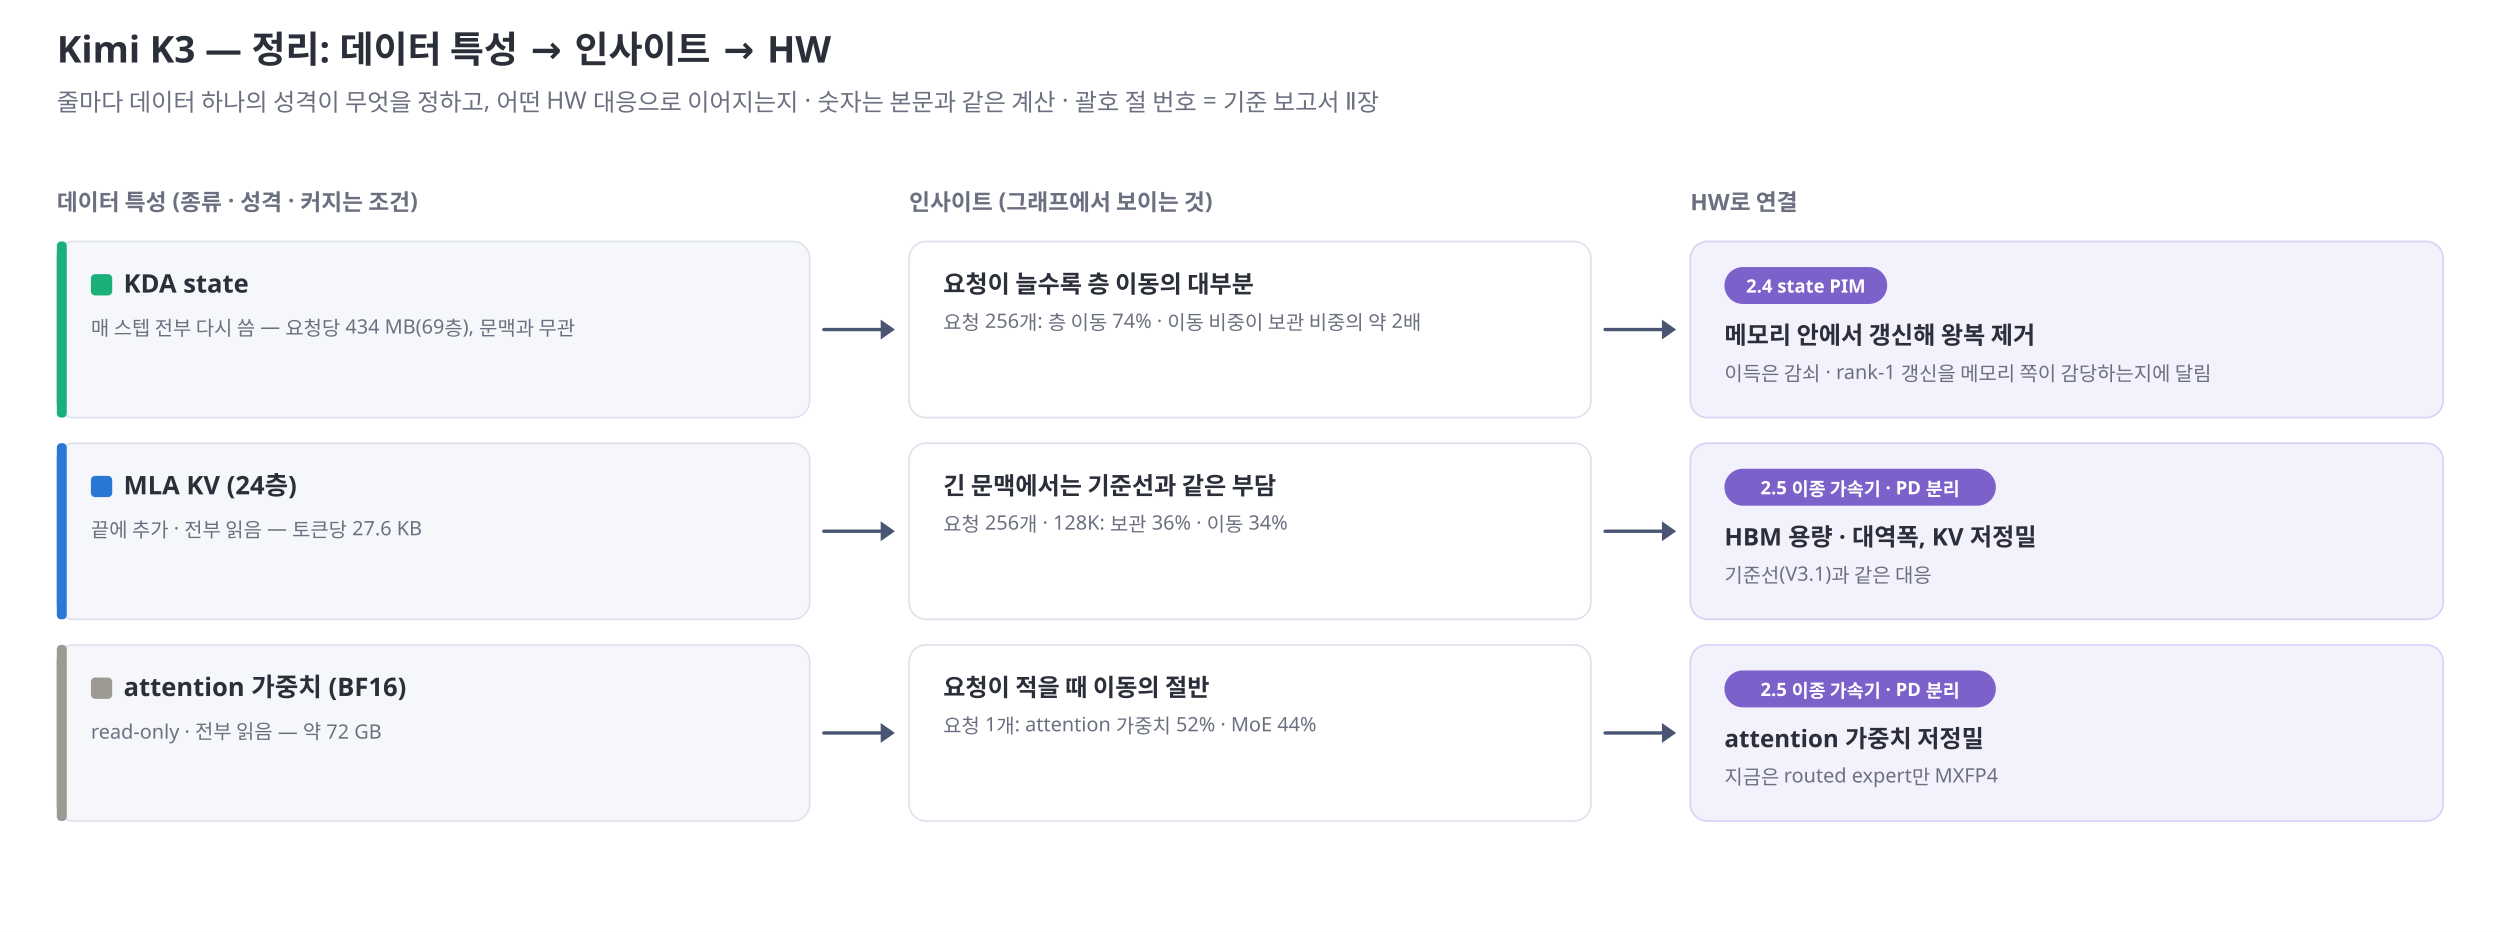
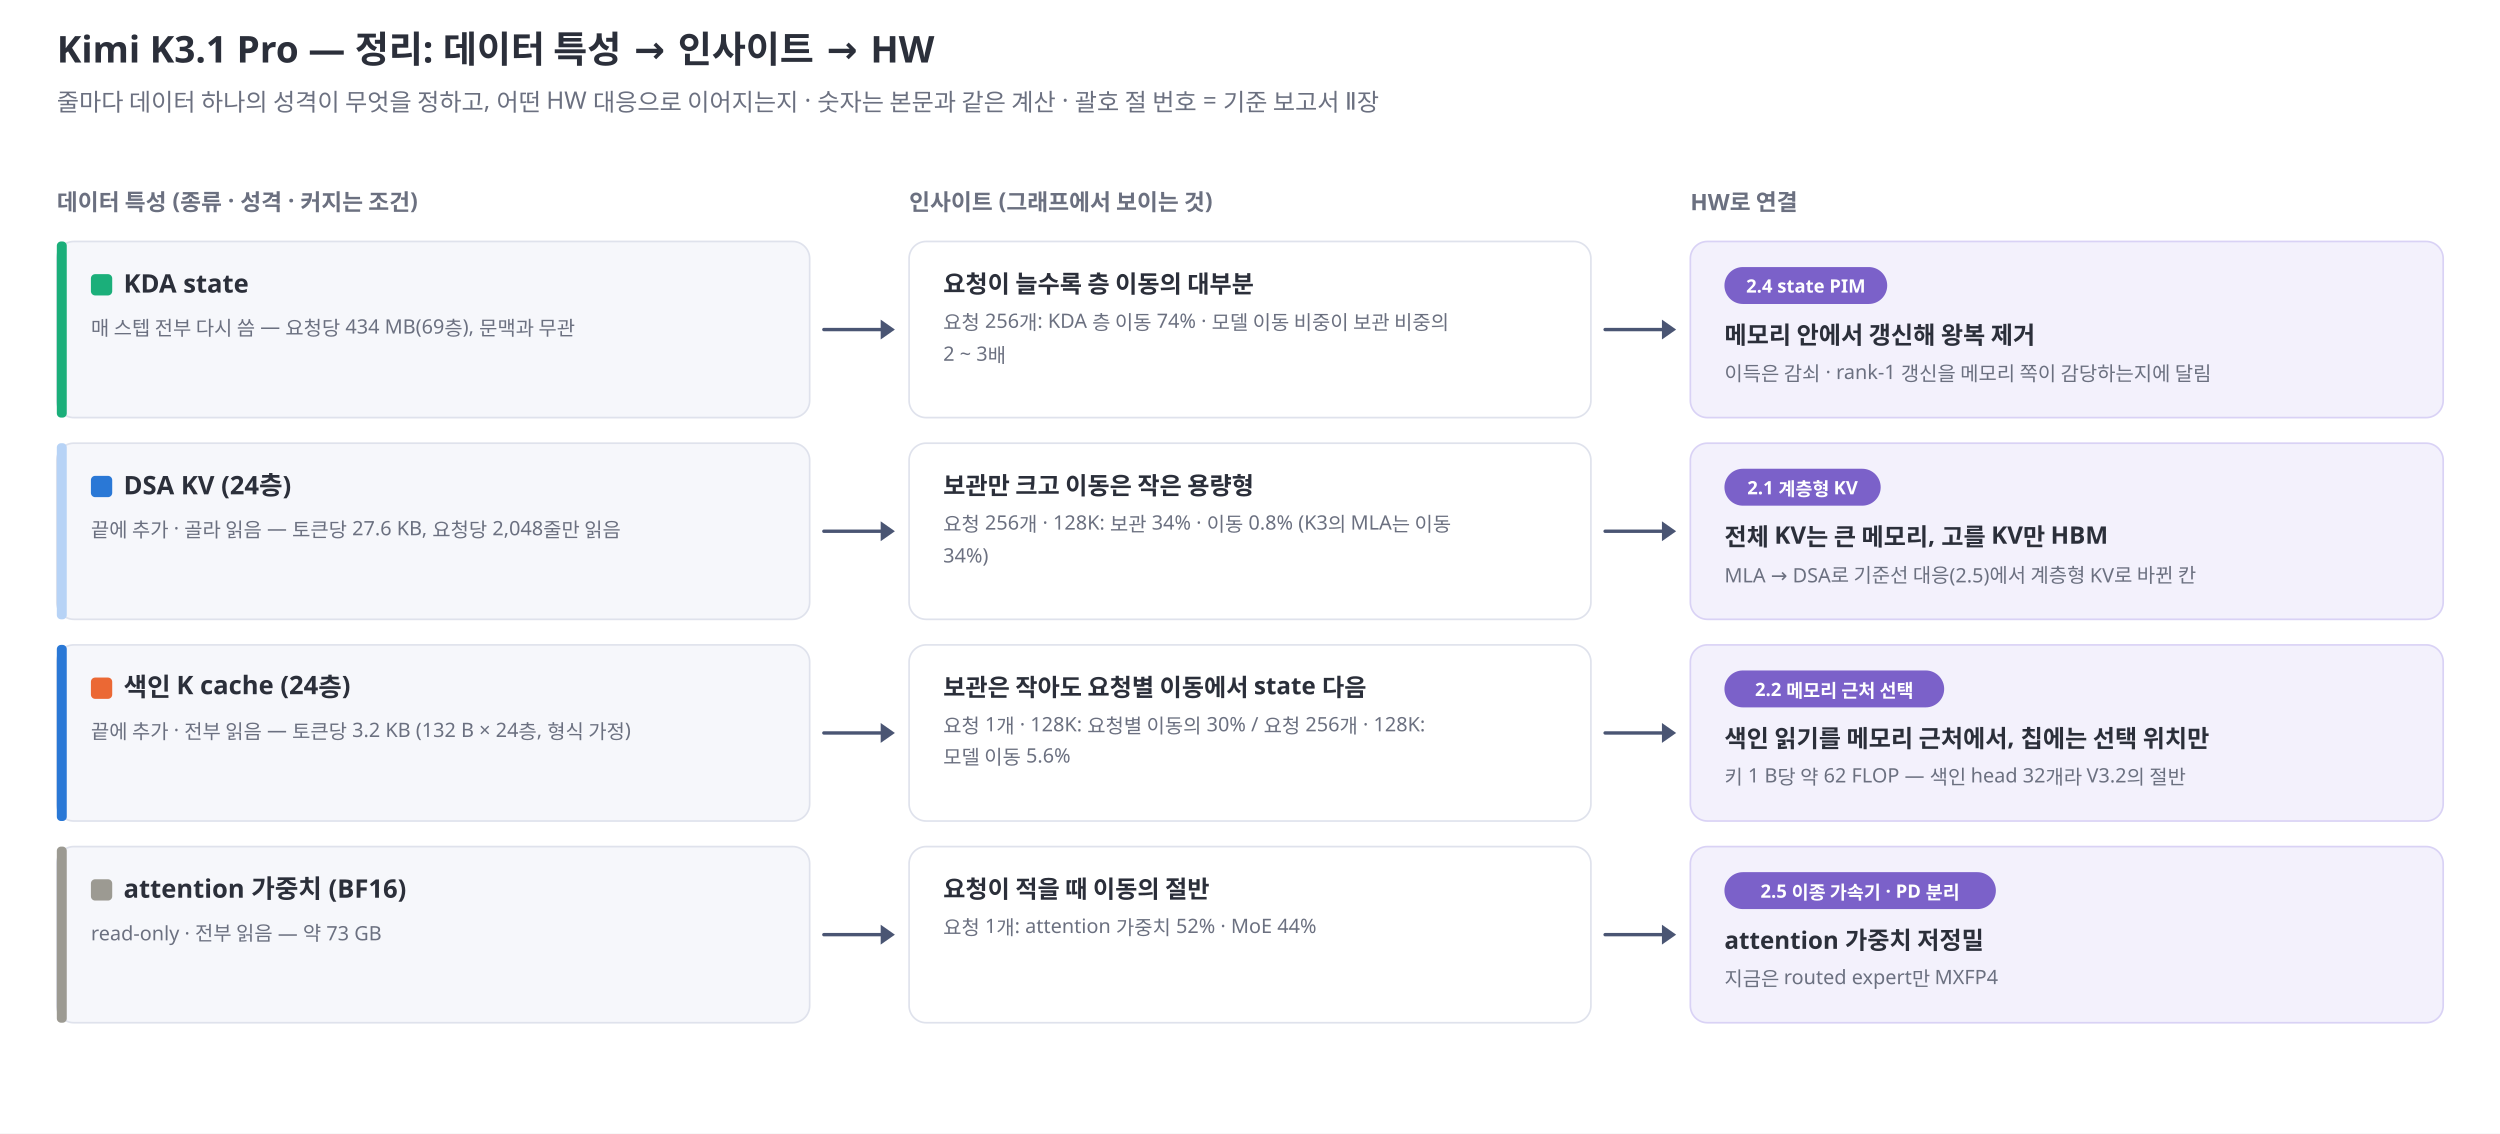
- <svg xmlns="http://www.w3.org/2000/svg" viewBox="0 0 1760 656" width="1760" height="656">
+ <svg xmlns="http://www.w3.org/2000/svg" viewBox="0 0 1760 798" width="1760" height="798">
  <rect width="100%" height="100%" fill="#ffffff" />
-   <text x="40.0" y="44.0" font-family="'Noto Sans KR','Malgun Gothic',sans-serif" font-size="26" text-anchor="start" font-weight="700" fill="#2b2f3a">Kimi K3 — 정리: 데이터 특성 → 인사이트 → HW</text>
+   <text x="40.0" y="44.0" font-family="'Noto Sans KR','Malgun Gothic',sans-serif" font-size="26" text-anchor="start" font-weight="700" fill="#2b2f3a">Kimi K3.1 Pro — 정리: 데이터 특성 → 인사이트 → HW</text>
  <text x="40.0" y="78.0" font-family="'Noto Sans KR','Malgun Gothic',sans-serif" font-size="17" text-anchor="start" font-weight="400" fill="#6b7080">줄마다 데이터 하나의 성격이 무엇을 정하고, 어떤 HW 대응으로 이어지는지 · 숫자는 본문과 같은 계산 · 괄호 절 번호 = 기준 보고서 Ⅱ장</text>
  <text x="40.0" y="148.0" font-family="'Noto Sans KR','Malgun Gothic',sans-serif" font-size="16" text-anchor="start" font-weight="700" fill="#6b7080">데이터 특성 (종류 · 성격 · 커지는 조건)</text>
  <text x="640.0" y="148.0" font-family="'Noto Sans KR','Malgun Gothic',sans-serif" font-size="16" text-anchor="start" font-weight="700" fill="#6b7080">인사이트 (그래프에서 보이는 것)</text>
  <text x="1190.0" y="148.0" font-family="'Noto Sans KR','Malgun Gothic',sans-serif" font-size="16" text-anchor="start" font-weight="700" fill="#6b7080">HW로 연결</text>
  <rect x="40.0" y="170.0" width="530.0" height="124.0" rx="12" fill="#f6f7fb" stroke="#dfe2ec" stroke-width="1.2" />
  <rect x="40.0" y="170.0" width="7.0" height="124.0" rx="3" fill="#1baf7a" stroke="none" stroke-width="1.5" />
  <rect x="64.0" y="193.0" width="15.0" height="15.0" rx="3" fill="#1baf7a" stroke="none" stroke-width="1" />
  <text x="87.0" y="206.0" font-family="'Noto Sans KR','Malgun Gothic',sans-serif" font-size="18" text-anchor="start" font-weight="600" fill="#2b2f3a">KDA state</text>
  <text x="64.0" y="236.0" font-family="'Noto Sans KR','Malgun Gothic',sans-serif" font-size="14" text-anchor="start" font-weight="400" fill="#6b7080">매 스텝 전부 다시 씀 — 요청당 434 MB(69층), 문맥과 무관</text>
  <rect x="640.0" y="170.0" width="480.0" height="124.0" rx="12" fill="#ffffff" stroke="#dfe2ec" stroke-width="1.2" />
  <text x="664.0" y="206.0" font-family="'Noto Sans KR','Malgun Gothic',sans-serif" font-size="17" text-anchor="start" font-weight="700" fill="#2b2f3a">요청이 늘수록 층 이동의 대부분</text>
-   <text x="664.0" y="232.0" font-family="'Noto Sans KR','Malgun Gothic',sans-serif" font-size="14" text-anchor="start" font-weight="400" fill="#6b7080">요청 256개: 층 이동 74% · 이동 비중이 보관 비중의 약 2배</text>
+   <text x="664.0" y="232.0" font-family="'Noto Sans KR','Malgun Gothic',sans-serif" font-size="14" text-anchor="start" font-weight="400" fill="#6b7080">요청 256개: KDA 층 이동 74% · 모델 이동 비중이 보관 비중의</text>
+   <text x="664.0" y="254.0" font-family="'Noto Sans KR','Malgun Gothic',sans-serif" font-size="14" text-anchor="start" font-weight="400" fill="#6b7080">2 ~ 3배</text>
  <rect x="1190.0" y="170.0" width="530.0" height="124.0" rx="12" fill="#f3f1fc" stroke="#d9d2f5" stroke-width="1.2" />
  <rect x="1214.0" y="188.0" width="114.6" height="26.0" rx="13" fill="#7b61c9" stroke="none" stroke-width="1.5" />
  <text x="1271.3" y="206.0" font-family="'Noto Sans KR','Malgun Gothic',sans-serif" font-size="13" text-anchor="middle" font-weight="700" fill="#ffffff">2.4 state PIM</text>
  <text x="1214.0" y="242.0" font-family="'Noto Sans KR','Malgun Gothic',sans-serif" font-size="17" text-anchor="start" font-weight="700" fill="#2b2f3a">메모리 안에서 갱신해 왕복 제거</text>
  <text x="1214.0" y="268.0" font-family="'Noto Sans KR','Malgun Gothic',sans-serif" font-size="14" text-anchor="start" font-weight="400" fill="#6b7080">이득은 감쇠 · rank-1 갱신을 메모리 쪽이 감당하는지에 달림</text>
  <line x1="580.0" y1="232.0" x2="622.0" y2="232.0" stroke="#4a5573" stroke-width="2.4" stroke-linecap="round" />
  <path d="M620.0,225.0 L630.0,232.0 L620.0,239.0 Z" fill="#4a5573" />
  <line x1="1130.0" y1="232.0" x2="1172.0" y2="232.0" stroke="#4a5573" stroke-width="2.4" stroke-linecap="round" />
  <path d="M1170.0,225.0 L1180.0,232.0 L1170.0,239.0 Z" fill="#4a5573" />
  <rect x="40.0" y="312.0" width="530.0" height="124.0" rx="12" fill="#f6f7fb" stroke="#dfe2ec" stroke-width="1.2" />
-   <rect x="40.0" y="312.0" width="7.0" height="124.0" rx="3" fill="#2a78d6" stroke="none" stroke-width="1.5" />
+   <rect x="40.0" y="312.0" width="7.0" height="124.0" rx="3" fill="#b7d3f6" stroke="none" stroke-width="1.5" />
  <rect x="64.0" y="335.0" width="15.0" height="15.0" rx="3" fill="#2a78d6" stroke="none" stroke-width="1" />
-   <text x="87.0" y="348.0" font-family="'Noto Sans KR','Malgun Gothic',sans-serif" font-size="18" text-anchor="start" font-weight="600" fill="#2b2f3a">MLA KV (24층)</text>
-   <text x="64.0" y="378.0" font-family="'Noto Sans KR','Malgun Gothic',sans-serif" font-size="14" text-anchor="start" font-weight="400" fill="#6b7080">끝에 추가 · 전부 읽음 — 토큰당 27.6 KB</text>
+   <text x="87.0" y="348.0" font-family="'Noto Sans KR','Malgun Gothic',sans-serif" font-size="18" text-anchor="start" font-weight="600" fill="#2b2f3a">DSA KV (24층)</text>
+   <text x="64.0" y="378.0" font-family="'Noto Sans KR','Malgun Gothic',sans-serif" font-size="14" text-anchor="start" font-weight="400" fill="#6b7080">끝에 추가 · 골라 읽음 — 토큰당 27.6 KB, 요청당 2,048줄만 읽음</text>
  <rect x="640.0" y="312.0" width="480.0" height="124.0" rx="12" fill="#ffffff" stroke="#dfe2ec" stroke-width="1.2" />
-   <text x="664.0" y="348.0" font-family="'Noto Sans KR','Malgun Gothic',sans-serif" font-size="17" text-anchor="start" font-weight="700" fill="#2b2f3a">긴 문맥에서는 기준선과 같은 부담</text>
-   <text x="664.0" y="374.0" font-family="'Noto Sans KR','Malgun Gothic',sans-serif" font-size="14" text-anchor="start" font-weight="400" fill="#6b7080">요청 256개 · 128K: 보관 36% · 이동 34%</text>
+   <text x="664.0" y="348.0" font-family="'Noto Sans KR','Malgun Gothic',sans-serif" font-size="17" text-anchor="start" font-weight="700" fill="#2b2f3a">보관만 크고 이동은 작은 용량형</text>
+   <text x="664.0" y="374.0" font-family="'Noto Sans KR','Malgun Gothic',sans-serif" font-size="14" text-anchor="start" font-weight="400" fill="#6b7080">요청 256개 · 128K: 보관 34% · 이동 0.8% (K3의 MLA는 이동</text>
+   <text x="664.0" y="396.0" font-family="'Noto Sans KR','Malgun Gothic',sans-serif" font-size="14" text-anchor="start" font-weight="400" fill="#6b7080">34%)</text>
  <rect x="1190.0" y="312.0" width="530.0" height="124.0" rx="12" fill="#f3f1fc" stroke="#d9d2f5" stroke-width="1.2" />
-   <rect x="1214.0" y="330.0" width="191.1" height="26.0" rx="13" fill="#7b61c9" stroke="none" stroke-width="1.5" />
-   <text x="1309.5" y="348.0" font-family="'Noto Sans KR','Malgun Gothic',sans-serif" font-size="13" text-anchor="middle" font-weight="700" fill="#ffffff">2.5 이종 가속기 · PD 분리</text>
-   <text x="1214.0" y="384.0" font-family="'Noto Sans KR','Malgun Gothic',sans-serif" font-size="17" text-anchor="start" font-weight="700" fill="#2b2f3a">HBM 용량 · 대역폭, KV 저정밀</text>
-   <text x="1214.0" y="410.0" font-family="'Noto Sans KR','Malgun Gothic',sans-serif" font-size="14" text-anchor="start" font-weight="400" fill="#6b7080">기준선(V3.1)과 같은 대응</text>
+   <rect x="1214.0" y="330.0" width="110.0" height="26.0" rx="13" fill="#7b61c9" stroke="none" stroke-width="1.5" />
+   <text x="1269.0" y="348.0" font-family="'Noto Sans KR','Malgun Gothic',sans-serif" font-size="13" text-anchor="middle" font-weight="700" fill="#ffffff">2.1 계층형 KV</text>
+   <text x="1214.0" y="384.0" font-family="'Noto Sans KR','Malgun Gothic',sans-serif" font-size="17" text-anchor="start" font-weight="700" fill="#2b2f3a">전체 KV는 큰 메모리, 고를 KV만 HBM</text>
+   <text x="1214.0" y="410.0" font-family="'Noto Sans KR','Malgun Gothic',sans-serif" font-size="14" text-anchor="start" font-weight="400" fill="#6b7080">MLA → DSA로 기준선 대응(2.5)에서 계층형 KV로 바뀐 칸</text>
  <line x1="580.0" y1="374.0" x2="622.0" y2="374.0" stroke="#4a5573" stroke-width="2.4" stroke-linecap="round" />
  <path d="M620.0,367.0 L630.0,374.0 L620.0,381.0 Z" fill="#4a5573" />
  <line x1="1130.0" y1="374.0" x2="1172.0" y2="374.0" stroke="#4a5573" stroke-width="2.4" stroke-linecap="round" />
  <path d="M1170.0,367.0 L1180.0,374.0 L1170.0,381.0 Z" fill="#4a5573" />
  <rect x="40.0" y="454.0" width="530.0" height="124.0" rx="12" fill="#f6f7fb" stroke="#dfe2ec" stroke-width="1.2" />
-   <rect x="40.0" y="454.0" width="7.0" height="124.0" rx="3" fill="#9c9a92" stroke="none" stroke-width="1.5" />
-   <rect x="64.0" y="477.0" width="15.0" height="15.0" rx="3" fill="#9c9a92" stroke="none" stroke-width="1" />
-   <text x="87.0" y="490.0" font-family="'Noto Sans KR','Malgun Gothic',sans-serif" font-size="18" text-anchor="start" font-weight="600" fill="#2b2f3a">attention 가중치 (BF16)</text>
-   <text x="64.0" y="520.0" font-family="'Noto Sans KR','Malgun Gothic',sans-serif" font-size="14" text-anchor="start" font-weight="400" fill="#6b7080">read-only · 전부 읽음 — 약 72 GB</text>
+   <rect x="40.0" y="454.0" width="7.0" height="124.0" rx="3" fill="#2a78d6" stroke="none" stroke-width="1.5" />
+   <rect x="64.0" y="477.0" width="15.0" height="15.0" rx="3" fill="#eb6834" stroke="none" stroke-width="1" />
+   <text x="87.0" y="490.0" font-family="'Noto Sans KR','Malgun Gothic',sans-serif" font-size="18" text-anchor="start" font-weight="600" fill="#2b2f3a">색인 K cache (24층)</text>
+   <text x="64.0" y="520.0" font-family="'Noto Sans KR','Malgun Gothic',sans-serif" font-size="14" text-anchor="start" font-weight="400" fill="#6b7080">끝에 추가 · 전부 읽음 — 토큰당 3.2 KB (132 B × 24층, 형식 가정)</text>
  <rect x="640.0" y="454.0" width="480.0" height="124.0" rx="12" fill="#ffffff" stroke="#dfe2ec" stroke-width="1.2" />
-   <text x="664.0" y="490.0" font-family="'Noto Sans KR','Malgun Gothic',sans-serif" font-size="17" text-anchor="start" font-weight="700" fill="#2b2f3a">요청이 적을 때 이동의 절반</text>
-   <text x="664.0" y="516.0" font-family="'Noto Sans KR','Malgun Gothic',sans-serif" font-size="14" text-anchor="start" font-weight="400" fill="#6b7080">요청 1개: attention 가중치 52% · MoE 44%</text>
+   <text x="664.0" y="490.0" font-family="'Noto Sans KR','Malgun Gothic',sans-serif" font-size="17" text-anchor="start" font-weight="700" fill="#2b2f3a">보관은 작아도 요청별 이동에서 state 다음</text>
+   <text x="664.0" y="516.0" font-family="'Noto Sans KR','Malgun Gothic',sans-serif" font-size="14" text-anchor="start" font-weight="400" fill="#6b7080">요청 1개 · 128K: 요청별 이동의 30% / 요청 256개 · 128K:</text>
+   <text x="664.0" y="538.0" font-family="'Noto Sans KR','Malgun Gothic',sans-serif" font-size="14" text-anchor="start" font-weight="400" fill="#6b7080">모델 이동 5.6%</text>
  <rect x="1190.0" y="454.0" width="530.0" height="124.0" rx="12" fill="#f3f1fc" stroke="#d9d2f5" stroke-width="1.2" />
-   <rect x="1214.0" y="472.0" width="191.1" height="26.0" rx="13" fill="#7b61c9" stroke="none" stroke-width="1.5" />
-   <text x="1309.5" y="490.0" font-family="'Noto Sans KR','Malgun Gothic',sans-serif" font-size="13" text-anchor="middle" font-weight="700" fill="#ffffff">2.5 이종 가속기 · PD 분리</text>
-   <text x="1214.0" y="526.0" font-family="'Noto Sans KR','Malgun Gothic',sans-serif" font-size="17" text-anchor="start" font-weight="700" fill="#2b2f3a">attention 가중치 저정밀</text>
-   <text x="1214.0" y="552.0" font-family="'Noto Sans KR','Malgun Gothic',sans-serif" font-size="14" text-anchor="start" font-weight="400" fill="#6b7080">지금은 routed expert만 MXFP4</text>
+   <rect x="1214.0" y="472.0" width="154.7" height="26.0" rx="13" fill="#7b61c9" stroke="none" stroke-width="1.5" />
+   <text x="1291.3" y="490.0" font-family="'Noto Sans KR','Malgun Gothic',sans-serif" font-size="13" text-anchor="middle" font-weight="700" fill="#ffffff">2.2 메모리 근처 선택</text>
+   <text x="1214.0" y="526.0" font-family="'Noto Sans KR','Malgun Gothic',sans-serif" font-size="17" text-anchor="start" font-weight="700" fill="#2b2f3a">색인 읽기를 메모리 근처에서, 칩에는 선택 위치만</text>
+   <text x="1214.0" y="552.0" font-family="'Noto Sans KR','Malgun Gothic',sans-serif" font-size="14" text-anchor="start" font-weight="400" fill="#6b7080">키 1 B당 약 62 FLOP — 색인 head 32개라 V3.2의 절반</text>
  <line x1="580.0" y1="516.0" x2="622.0" y2="516.0" stroke="#4a5573" stroke-width="2.4" stroke-linecap="round" />
  <path d="M620.0,509.0 L630.0,516.0 L620.0,523.0 Z" fill="#4a5573" />
  <line x1="1130.0" y1="516.0" x2="1172.0" y2="516.0" stroke="#4a5573" stroke-width="2.4" stroke-linecap="round" />
  <path d="M1170.0,509.0 L1180.0,516.0 L1170.0,523.0 Z" fill="#4a5573" />
+   <rect x="40.0" y="596.0" width="530.0" height="124.0" rx="12" fill="#f6f7fb" stroke="#dfe2ec" stroke-width="1.2" />
+   <rect x="40.0" y="596.0" width="7.0" height="124.0" rx="3" fill="#9c9a92" stroke="none" stroke-width="1.5" />
+   <rect x="64.0" y="619.0" width="15.0" height="15.0" rx="3" fill="#9c9a92" stroke="none" stroke-width="1" />
+   <text x="87.0" y="632.0" font-family="'Noto Sans KR','Malgun Gothic',sans-serif" font-size="18" text-anchor="start" font-weight="600" fill="#2b2f3a">attention 가중치 (BF16)</text>
+   <text x="64.0" y="662.0" font-family="'Noto Sans KR','Malgun Gothic',sans-serif" font-size="14" text-anchor="start" font-weight="400" fill="#6b7080">read-only · 전부 읽음 — 약 73 GB</text>
+   <rect x="640.0" y="596.0" width="480.0" height="124.0" rx="12" fill="#ffffff" stroke="#dfe2ec" stroke-width="1.2" />
+   <text x="664.0" y="632.0" font-family="'Noto Sans KR','Malgun Gothic',sans-serif" font-size="17" text-anchor="start" font-weight="700" fill="#2b2f3a">요청이 적을 때 이동의 절반</text>
+   <text x="664.0" y="658.0" font-family="'Noto Sans KR','Malgun Gothic',sans-serif" font-size="14" text-anchor="start" font-weight="400" fill="#6b7080">요청 1개: attention 가중치 52% · MoE 44%</text>
+   <rect x="1190.0" y="596.0" width="530.0" height="124.0" rx="12" fill="#f3f1fc" stroke="#d9d2f5" stroke-width="1.2" />
+   <rect x="1214.0" y="614.0" width="191.1" height="26.0" rx="13" fill="#7b61c9" stroke="none" stroke-width="1.5" />
+   <text x="1309.5" y="632.0" font-family="'Noto Sans KR','Malgun Gothic',sans-serif" font-size="13" text-anchor="middle" font-weight="700" fill="#ffffff">2.5 이종 가속기 · PD 분리</text>
+   <text x="1214.0" y="668.0" font-family="'Noto Sans KR','Malgun Gothic',sans-serif" font-size="17" text-anchor="start" font-weight="700" fill="#2b2f3a">attention 가중치 저정밀</text>
+   <text x="1214.0" y="694.0" font-family="'Noto Sans KR','Malgun Gothic',sans-serif" font-size="14" text-anchor="start" font-weight="400" fill="#6b7080">지금은 routed expert만 MXFP4</text>
+   <line x1="580.0" y1="658.0" x2="622.0" y2="658.0" stroke="#4a5573" stroke-width="2.4" stroke-linecap="round" />
+   <path d="M620.0,651.0 L630.0,658.0 L620.0,665.0 Z" fill="#4a5573" />
+   <line x1="1130.0" y1="658.0" x2="1172.0" y2="658.0" stroke="#4a5573" stroke-width="2.4" stroke-linecap="round" />
+   <path d="M1170.0,651.0 L1180.0,658.0 L1170.0,665.0 Z" fill="#4a5573" />
</svg>
